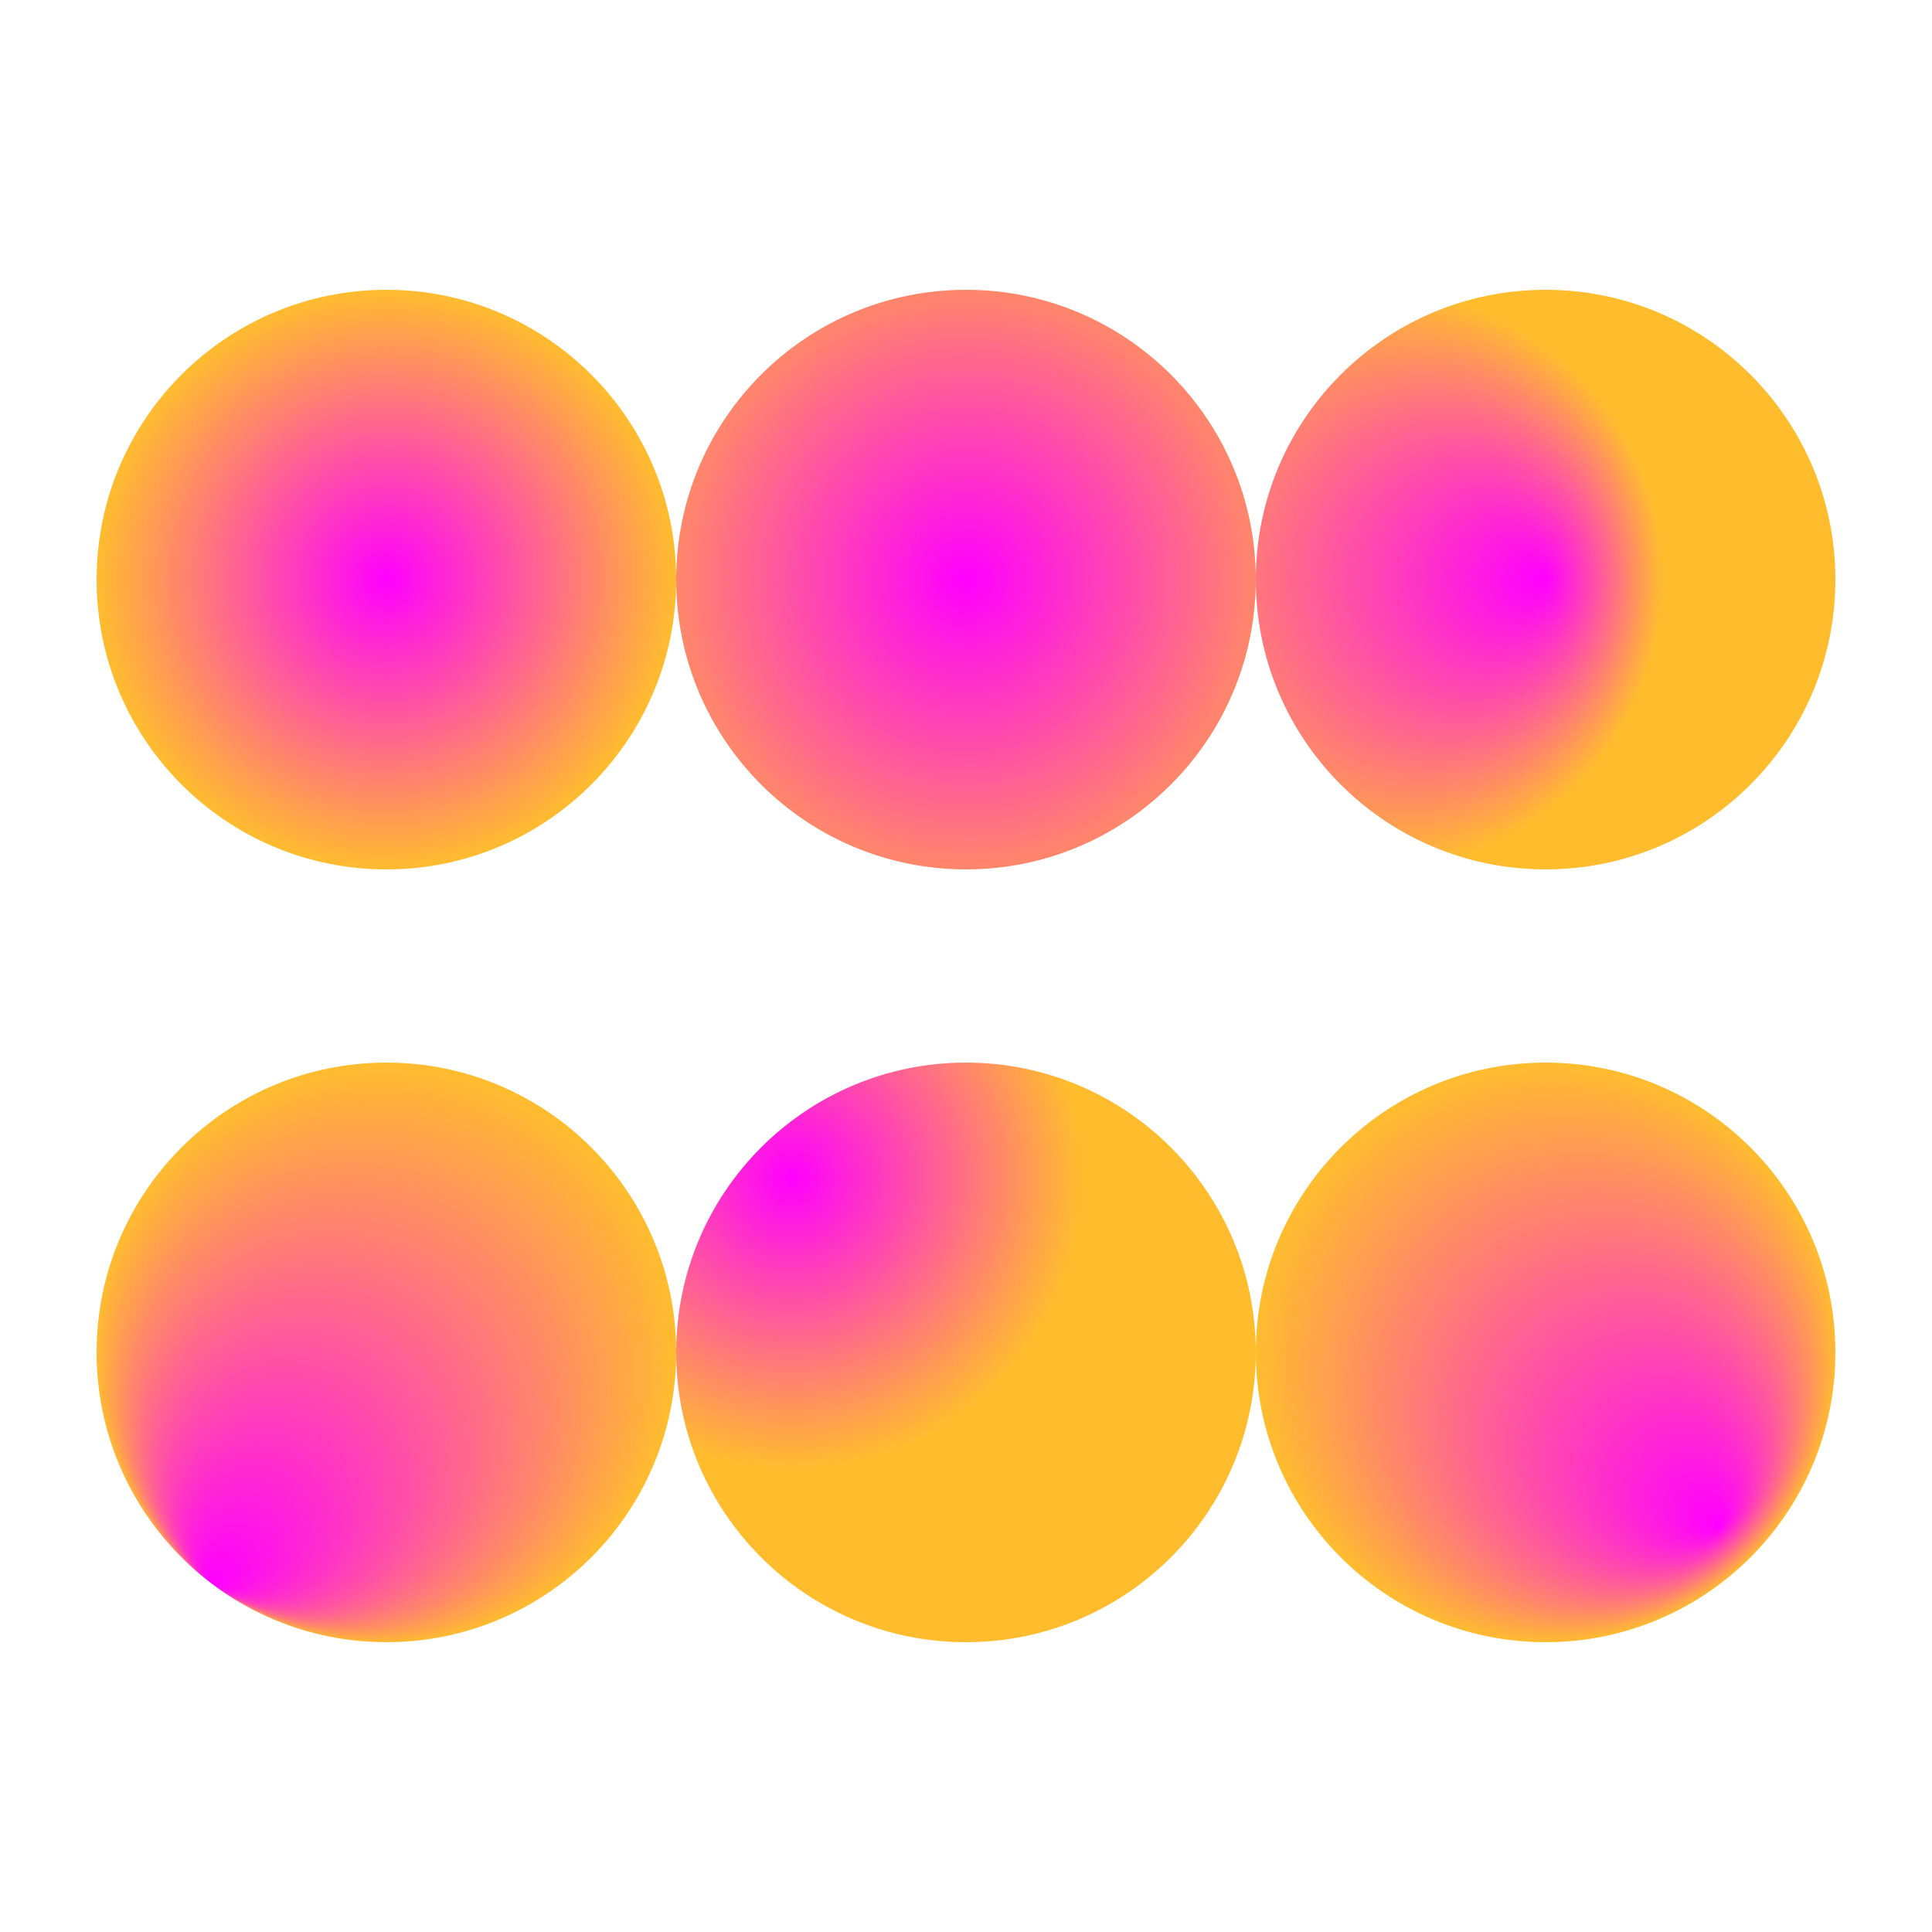
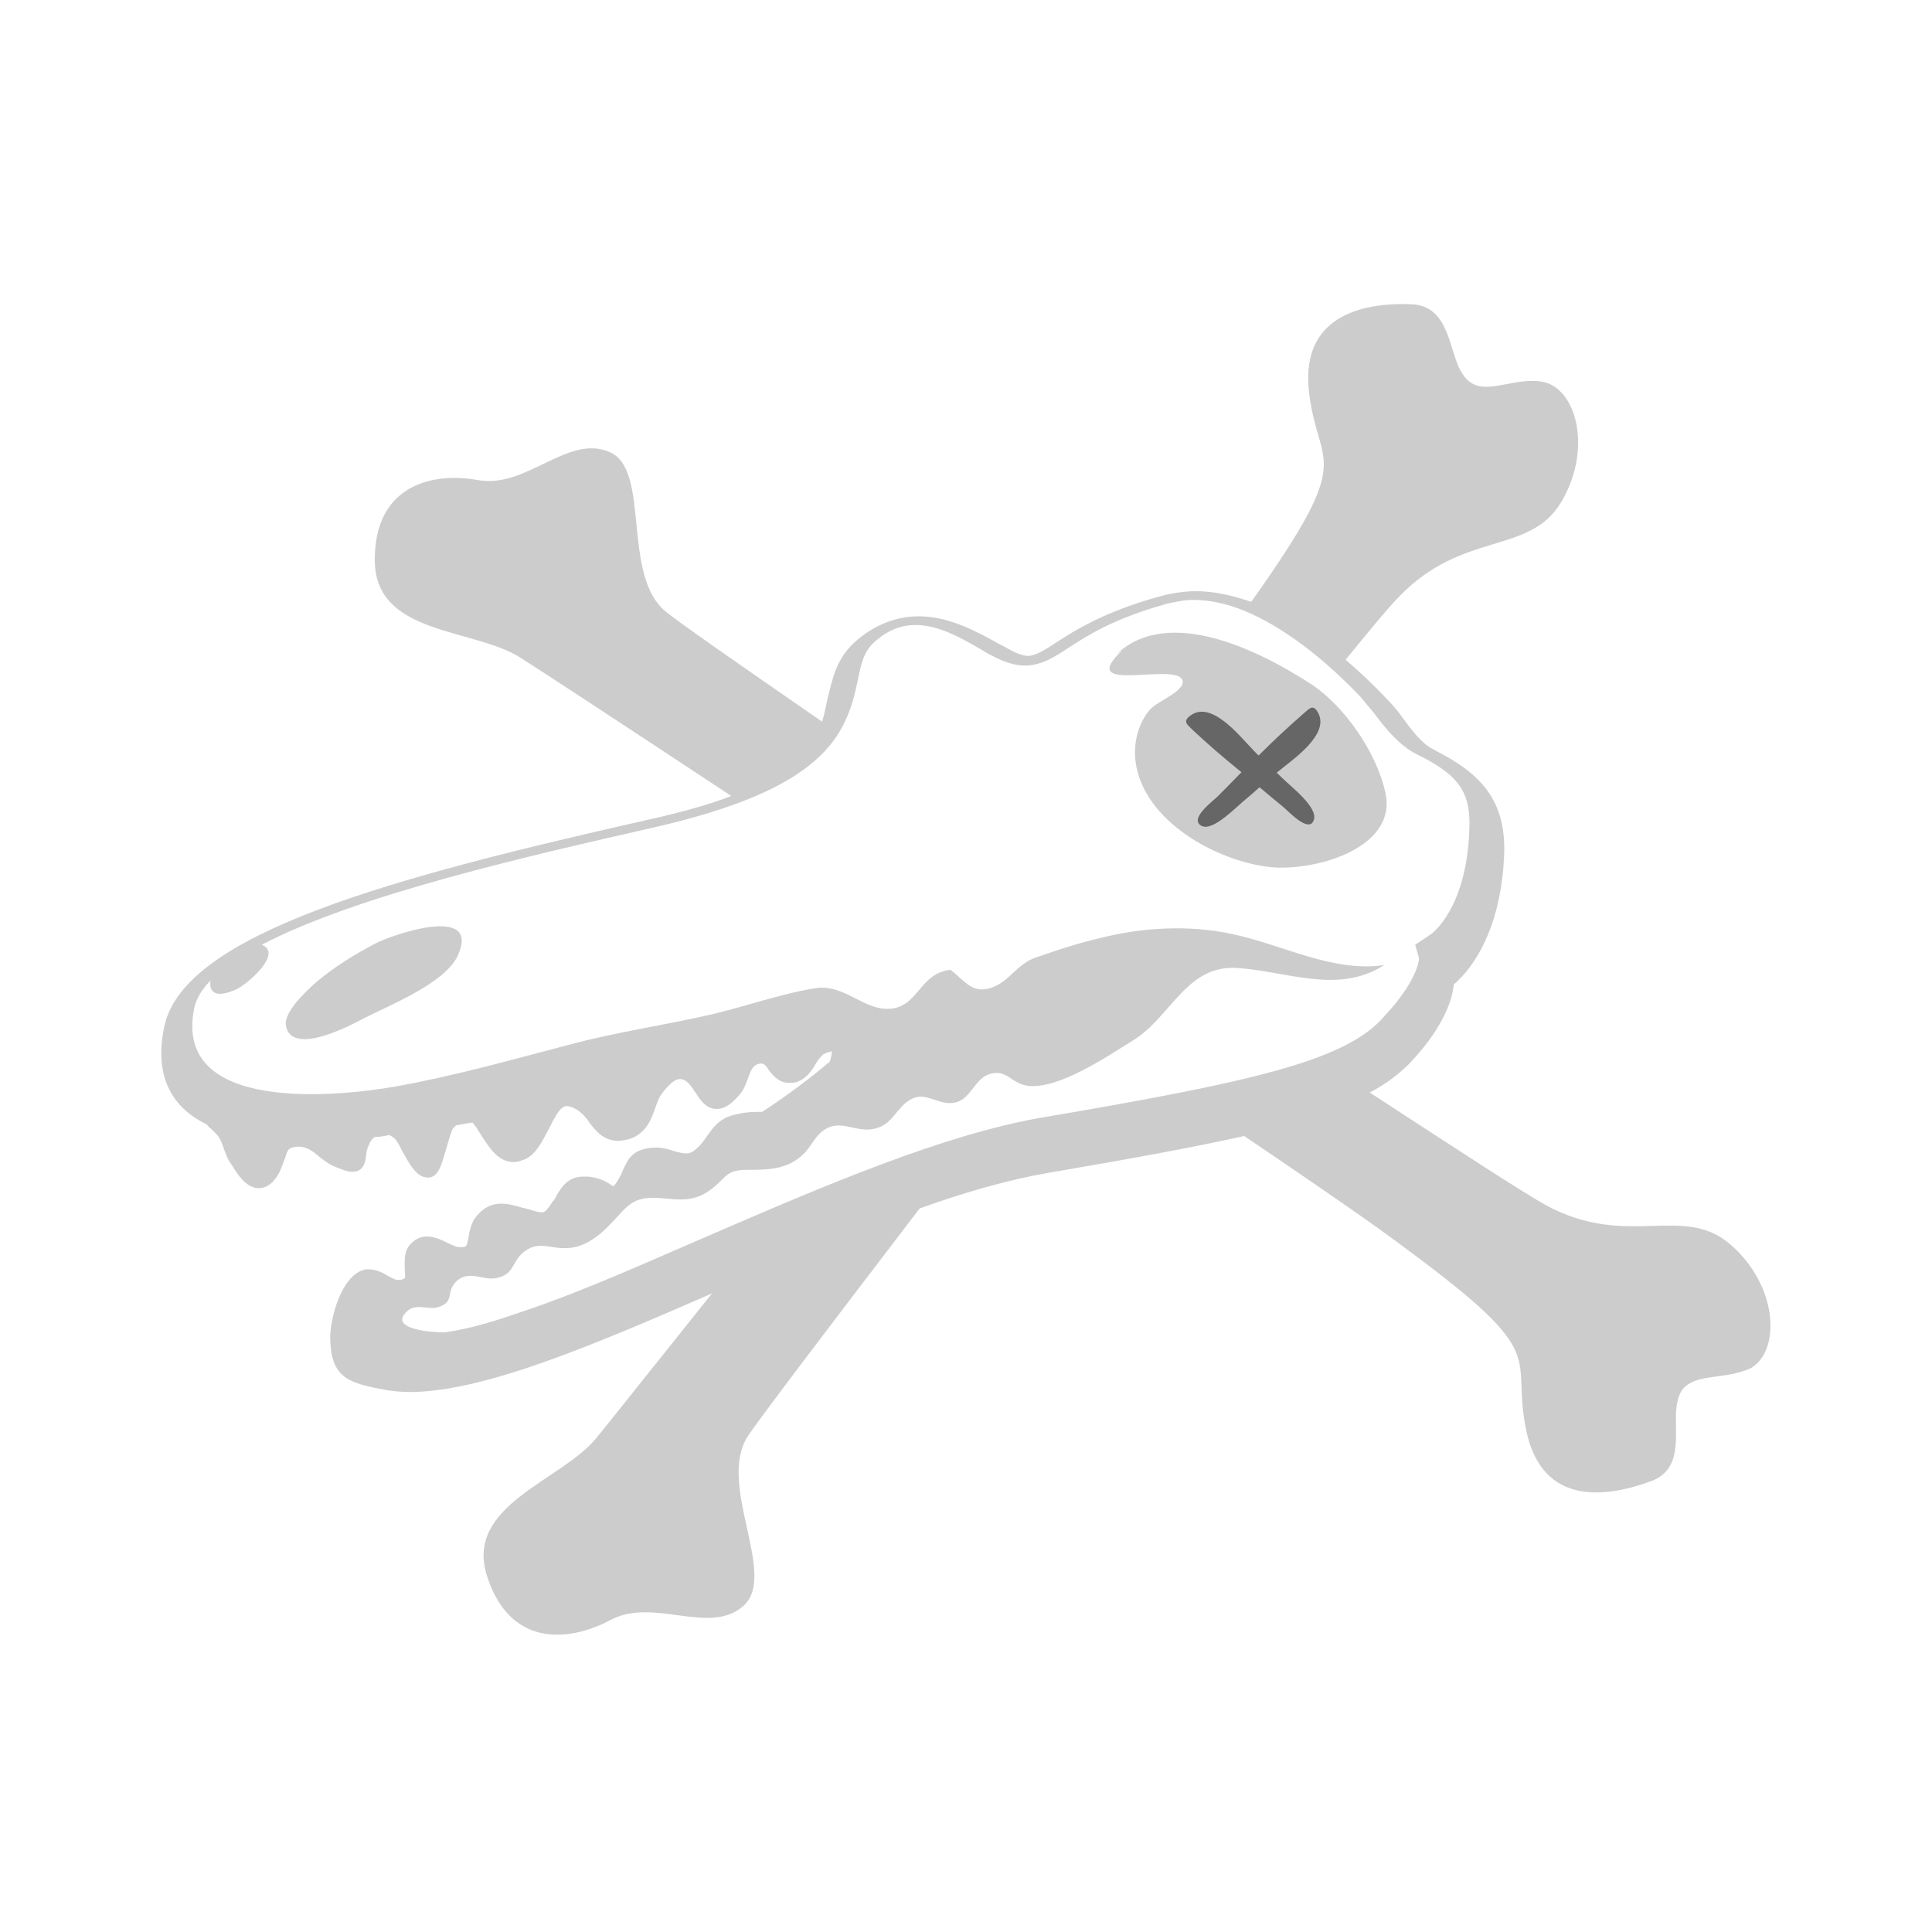
<svg xmlns="http://www.w3.org/2000/svg" viewBox="0 0 200 200">
-   <style>.eye{fill:#F9EC31;}</style>
-   <defs>
-     <radialGradient id="gradient1" cx="50%" cy="50%" r="50%" fx="50%" fy="50%">
-       <stop offset="0%" style="stop-color:#FF00FF;" />
-       <stop offset="100%" style="stop-color:#FFBD2E;" />
-     </radialGradient>
-     <radialGradient id="gradient2" cx="50%" cy="50%" r="70%" fx="50%" fy="50%">
-       <stop offset="0%" style="stop-color:#FF00FF;" />
-       <stop offset="100%" style="stop-color:#FFBD2E;" />
-     </radialGradient>
-     <radialGradient id="gradient3" cx="20%" cy="50%" r="50%" fx="50%" fy="50%">
-       <stop offset="0%" style="stop-color:#FF00FF;" />
-       <stop offset="100%" style="stop-color:#FFBD2E;" />
-     </radialGradient>
-     <radialGradient id="gradient4" cx="50%" cy="50%" r="50%" fx="20%" fy="90%">
-       <stop offset="0%" style="stop-color:#FF00FF;" />
-       <stop offset="100%" style="stop-color:#FFBD2E;" />
-     </radialGradient>
-     <radialGradient id="gradient5" cx="20%" cy="20%" r="50%" fx="20%" fy="20%">
-       <stop offset="0%" style="stop-color:#FF00FF;" />
-       <stop offset="100%" style="stop-color:#FFBD2E;" />
-     </radialGradient>
-     <radialGradient id="gradient6" cx="50%" cy="50%" r="50%" fx="80%" fy="80%">
-       <stop offset="0%" style="stop-color:#FF00FF;" />
-       <stop offset="100%" style="stop-color:#FFBD2E;" />
-     </radialGradient>
-   </defs>
-   <circle cx="40" cy="60" r="30" fill="url(#gradient1)" />
-   <circle cx="100" cy="60" r="30" fill="url(#gradient2)" />
-   <circle cx="160" cy="60" r="30" fill="url(#gradient3)" />
-   <circle cx="40" cy="140" r="30" fill="url(#gradient4)" />
-   <circle cx="100" cy="140" r="30" fill="url(#gradient5)" />
-   <circle cx="160" cy="140" r="30" fill="url(#gradient6)" />
+   <style>.bones{fill:#ccc ;} .eye{fill:#666;}</style>
+   <path class="bones" d="M38.8 97.7c-2.1 1.1-4.2 2.4-6.1 4-.9.8-3.4 3.1-3.1 4.5.6 3.1 6.4.1 7.9-.7 2.7-1.4 8.6-3.7 9.9-6.6 2.4-5.3-6.7-2.2-8.6-1.2zM143.4 82c-.9-4.1-4.2-8.9-7.7-11.2-5.1-3.3-14.6-8.2-20.1-3.1l.6-.4c-5 4.7 5.5 1.2 6.2 3.1.4 1.1-2.6 2.2-3.3 3-1.1 1.2-1.7 3.1-1.6 4.9.4 6.3 7.9 10.6 13.5 11.4 4.5.7 13.8-1.7 12.4-7.7z" />
+   <path class="bones" d="M179.1 128.8c-4.9-4.2-10.6.5-19-4-2.2-1.2-9.1-5.7-18.3-11.7 1.7-.9 3-1.9 4.1-3 3.9-4.1 4.5-7.1 4.6-8.2 1.2-1 4.8-4.7 5.2-13.2.3-6-2.6-8.7-7.1-11-.2-.1-.5-.3-.7-.4-1-.7-1.9-1.9-2.7-3-.5-.7-1-1.3-1.6-1.9-1.4-1.5-2.9-2.9-4.3-4.1 2.6-3.2 4.5-5.5 5.5-6.5 6.6-6.9 13.5-4.3 16.8-9.8 3.3-5.5 1.6-11.9-2-12.5-2.7-.4-5.2 1.1-7 .3-.7-.3-1.3-1-1.8-2.3-.9-2.5-1.3-5.8-4.6-6-4.5-.2-11.6.8-10.7 9 .9 8.2 5.1 6.2-5.9 21.7l-.1.1c-2-.7-3.9-1.1-5.7-1.1-1.2 0-2.5.2-3.6.5-5.9 1.6-9 3.6-11 4.9-1.2.8-2.1 1.3-2.8 1.3-.3 0-.6-.1-.9-.2-.6-.2-1.2-.6-2-1-2.2-1.2-5.1-2.9-8.4-2.9-2.2 0-4.4.8-6.3 2.4-2.2 1.8-2.6 4-3.1 6-.2.8-.3 1.6-.6 2.5-8.7-6-15-10.4-16.2-11.4-4.6-3.8-1.5-14.7-5.8-16.5-4.3-1.9-8.6 3.8-13.6 2.9-5-.9-10.8.7-10.7 8.4s10.3 6.9 15.1 10c1.6 1 10.3 6.7 21.8 14.3-2.3.9-5.2 1.7-8.8 2.5C40.8 90.8 19 96.6 17 106.3c-1 4.8.5 8.2 4.4 10.1.1.1.2.3.4.4l.6.6c.4.4.6 1 .8 1.6.2.5.4 1.1.8 1.6.7 1.2 1.6 2.4 2.8 2.4 1.3 0 2-1.4 2.2-1.8.2-.5.4-1 .5-1.3.3-.9.3-1.1 1.3-1.2h.1c.8 0 1.4.4 2.1 1 .5.4 1.1.9 2 1.2.7.3 1.1.4 1.5.4 1.2 0 1.3-1.1 1.4-1.6 0-.4.1-.8.3-1.2.1-.3.3-.6.6-.8.5 0 1-.1 1.5-.2.2.1.4.2.6.4.1.1.5.7.7 1.2.8 1.4 1.5 2.8 2.7 2.8h.1c1-.1 1.3-1.3 1.8-3 .2-.7.5-1.8.7-2.1l.3-.3c.5-.1 1.1-.2 1.7-.3.3.3.6.8.9 1.3.8 1.2 1.7 2.8 3.4 2.8.3 0 .6-.1.9-.2 1.3-.4 2-1.9 2.7-3.2.7-1.4 1.2-2.4 1.9-2.4.3 0 .8.2 1.2.5.4.3.8.7 1.1 1.2.7.9 1.5 1.9 3 1.9.4 0 .8-.1 1.2-.2 1.7-.6 2.2-2 2.6-3.1.2-.6.4-1.2.8-1.7.7-.9 1.3-1.4 1.8-1.4.4 0 .8.3 1.1.7.2.2.3.5.5.7.5.8 1.1 1.7 2.2 1.7.7 0 1.4-.4 2.2-1.3.5-.5.8-1.2 1-1.8.4-1.1.6-1.5 1.3-1.6h.1c.3 0 .5.2.8.7.4.5 1 1.3 2.1 1.3.3 0 .5 0 .8-.1.9-.3 1.5-1.1 1.9-1.8.3-.5.6-.9.9-1.1.4-.2.7-.2.8-.3 0 .2 0 .5-.2 1.1-2 1.7-4.4 3.5-7 5.2h-.2c-.6 0-1.4 0-2.2.2-1.9.3-2.6 1.3-3.3 2.3-.3.4-.6.9-1.1 1.3-.5.5-.9.5-1.1.5-.3 0-.7-.1-1.1-.2-.6-.2-1.2-.4-2-.4h-.2c-2.2.1-2.7 1.2-3.2 2.3-.1.3-.3.7-.5 1-.2.4-.4.6-.5.7-.1 0-.1-.1-.2-.1-.4-.3-.9-.6-1.8-.8-.4-.1-.7-.1-1.1-.1-1.6 0-2.3 1.1-2.8 2-.1.2-.2.4-.4.6-.7 1.1-.9 1.1-1.1 1.1-.3 0-.7-.1-1.3-.3l-.8-.2c-.7-.2-1.4-.4-2.1-.4-1.2 0-2.1.6-2.8 1.6-.4.7-.5 1.3-.6 1.9-.2 1-.2 1-.8 1h-.2c-.2 0-.7-.2-1.1-.4-.6-.3-1.4-.7-2.2-.7-.7 0-1.3.3-1.8.9-.6.7-.5 1.7-.5 2.4 0 .4.1.9 0 1-.1.1-.3.2-.7.2-.3 0-.6-.2-1-.4-.5-.3-1.2-.7-2-.7h-.3c-2.6.4-3.9 5.5-3.7 7.6.2 3.7 2 4.2 5.8 4.9.7.1 1.5.2 2.4.2 7.7 0 19.1-4.9 31.3-10.2-6.4 8-11 13.8-12 15-3.6 4.4-13.6 6.9-11.3 14.2 2.3 7.3 8.3 7 12.8 4.6 4.5-2.4 10.3 1.7 13.8-1.5s-2.8-12.5.4-17.5c1.1-1.7 8.4-11.3 17.8-23.6 4.7-1.7 9.3-3 13.4-3.7 8.2-1.4 14.8-2.6 20.2-3.8 7.4 5 13.5 9.2 16.8 11.7 15.3 11.3 10.7 10.7 12.4 18.8 1.7 8.1 8.7 6.8 13 5.2 3.1-1.2 2.4-4.5 2.5-7.1.1-1.4.4-2.2 1-2.7 1.5-1.3 4.3-.7 6.8-1.9 3.1-1.9 2.7-8.6-2.2-12.8zm-71.3-13.1c-10.3 1.8-22.6 7.1-34.4 12.2-6.3 2.7-12.6 5.6-19.1 7.8-2.6.9-5.3 1.8-8.1 2.2-.4.1-5.8-.1-4.3-1.9 1-1.3 2.4-.3 3.5-.7 1.8-.6.6-1.6 2-2.8 1.3-1 2.7.1 4-.2 1.8-.4 1.5-1.4 2.6-2.5 1.6-1.5 2.9-.5 4.6-.6 1.9 0 3.5-1.3 4.8-2.7 1.5-1.6 2.1-2.6 4.5-2.5 2 .1 3.7.6 5.6-.8 1.8-1.3 1.5-2.1 3.9-2.1 1.9 0 3.8 0 5.4-1.3 1.3-1 1.6-2.7 3.3-3.2 1.5-.4 2.9.7 4.6.2 1.8-.5 2.1-2.2 3.6-3 1.6-.9 3 .8 4.7.3 1.5-.4 1.9-2.4 3.4-2.9 1.8-.6 2.3 1 4 1.2 3.2.4 8.3-3.1 10.9-4.7 3.9-2.4 5.5-7.8 10.7-7.5 5.1.3 10.5 2.8 15.3-.3-5.3.8-10.5-2.1-15.7-3.2-4.6-1-9.5-.7-14.1.5-2.1.5-4.2 1.2-6.2 1.9-1.9.6-2.7 2.3-4.3 3-2.3 1-3-.5-4.6-1.7-3.1.3-3.3 3.6-6 4-2.9.4-4.9-2.6-8-2.1-3.8.6-7.8 2.1-11.6 2.9-4.5 1-9.2 1.7-13.7 2.9-6.1 1.6-12.1 3.3-18.3 4.4-5.8 1-22.9 2.8-20.7-8.1.2-1 .8-2 1.7-2.9-.2 1.2.5 1.9 2.7.9 1.2-.6 4.8-3.7 2.6-4.6 9.9-5.2 28.1-9.3 40.4-12.1 17.6-4 20.1-9.3 21.3-15.3.4-2 .7-3.1 1.9-4.1 1.3-1.1 2.6-1.6 4.1-1.6 2.4 0 4.8 1.4 6.7 2.5.8.5 1.6.9 2.3 1.2.8.3 1.5.5 2.3.5 1.7 0 3.1-.9 4.6-1.9 2-1.3 4.7-3 10.1-4.5.9-.2 1.8-.4 2.7-.4 3.4 0 7.1 1.5 11.4 4.7 2 1.5 4 3.3 6 5.4.4.5.9 1.1 1.4 1.7.9 1.2 2 2.6 3.4 3.6.4.3.8.5 1.2.7 4.2 2.1 5.4 3.9 5.2 7.8-.3 8.1-3.9 10.7-4.1 10.8l-1.5 1 .4 1.4c0 .4-.4 2.6-3.6 6-3.9 4.6-13.7 6.8-35.5 10.5z" />
+   <g>
+     <path class="eye" d="M128.1 79.6c1.6 1.3 3.1 2.6 4.7 3.9.6.5 2.7 2.8 3.2 1.4.5-1.3-2.4-3.5-3.2-4.3-1-1-2.2-2-3.2-3.1-1.2-1.2-4.2-5.1-6.4-3.4-.8.6-.3.9.3 1.5 1.5 1.4 3 2.7 4.6 4z" />
+     <path class="eye" d="M130.4 78.1c-1.5 1.4-2.9 2.9-4.3 4.3-.5.5-3.1 2.4-1.7 3.1 1.2.6 3.7-2.1 4.6-2.8 1.1-.9 2.2-2 3.4-2.9 1.3-1.1 5.4-3.8 4-6.1-.5-.8-.8-.4-1.5.2-1.6 1.4-3.1 2.8-4.5 4.2z" />
+   </g>
</svg>
